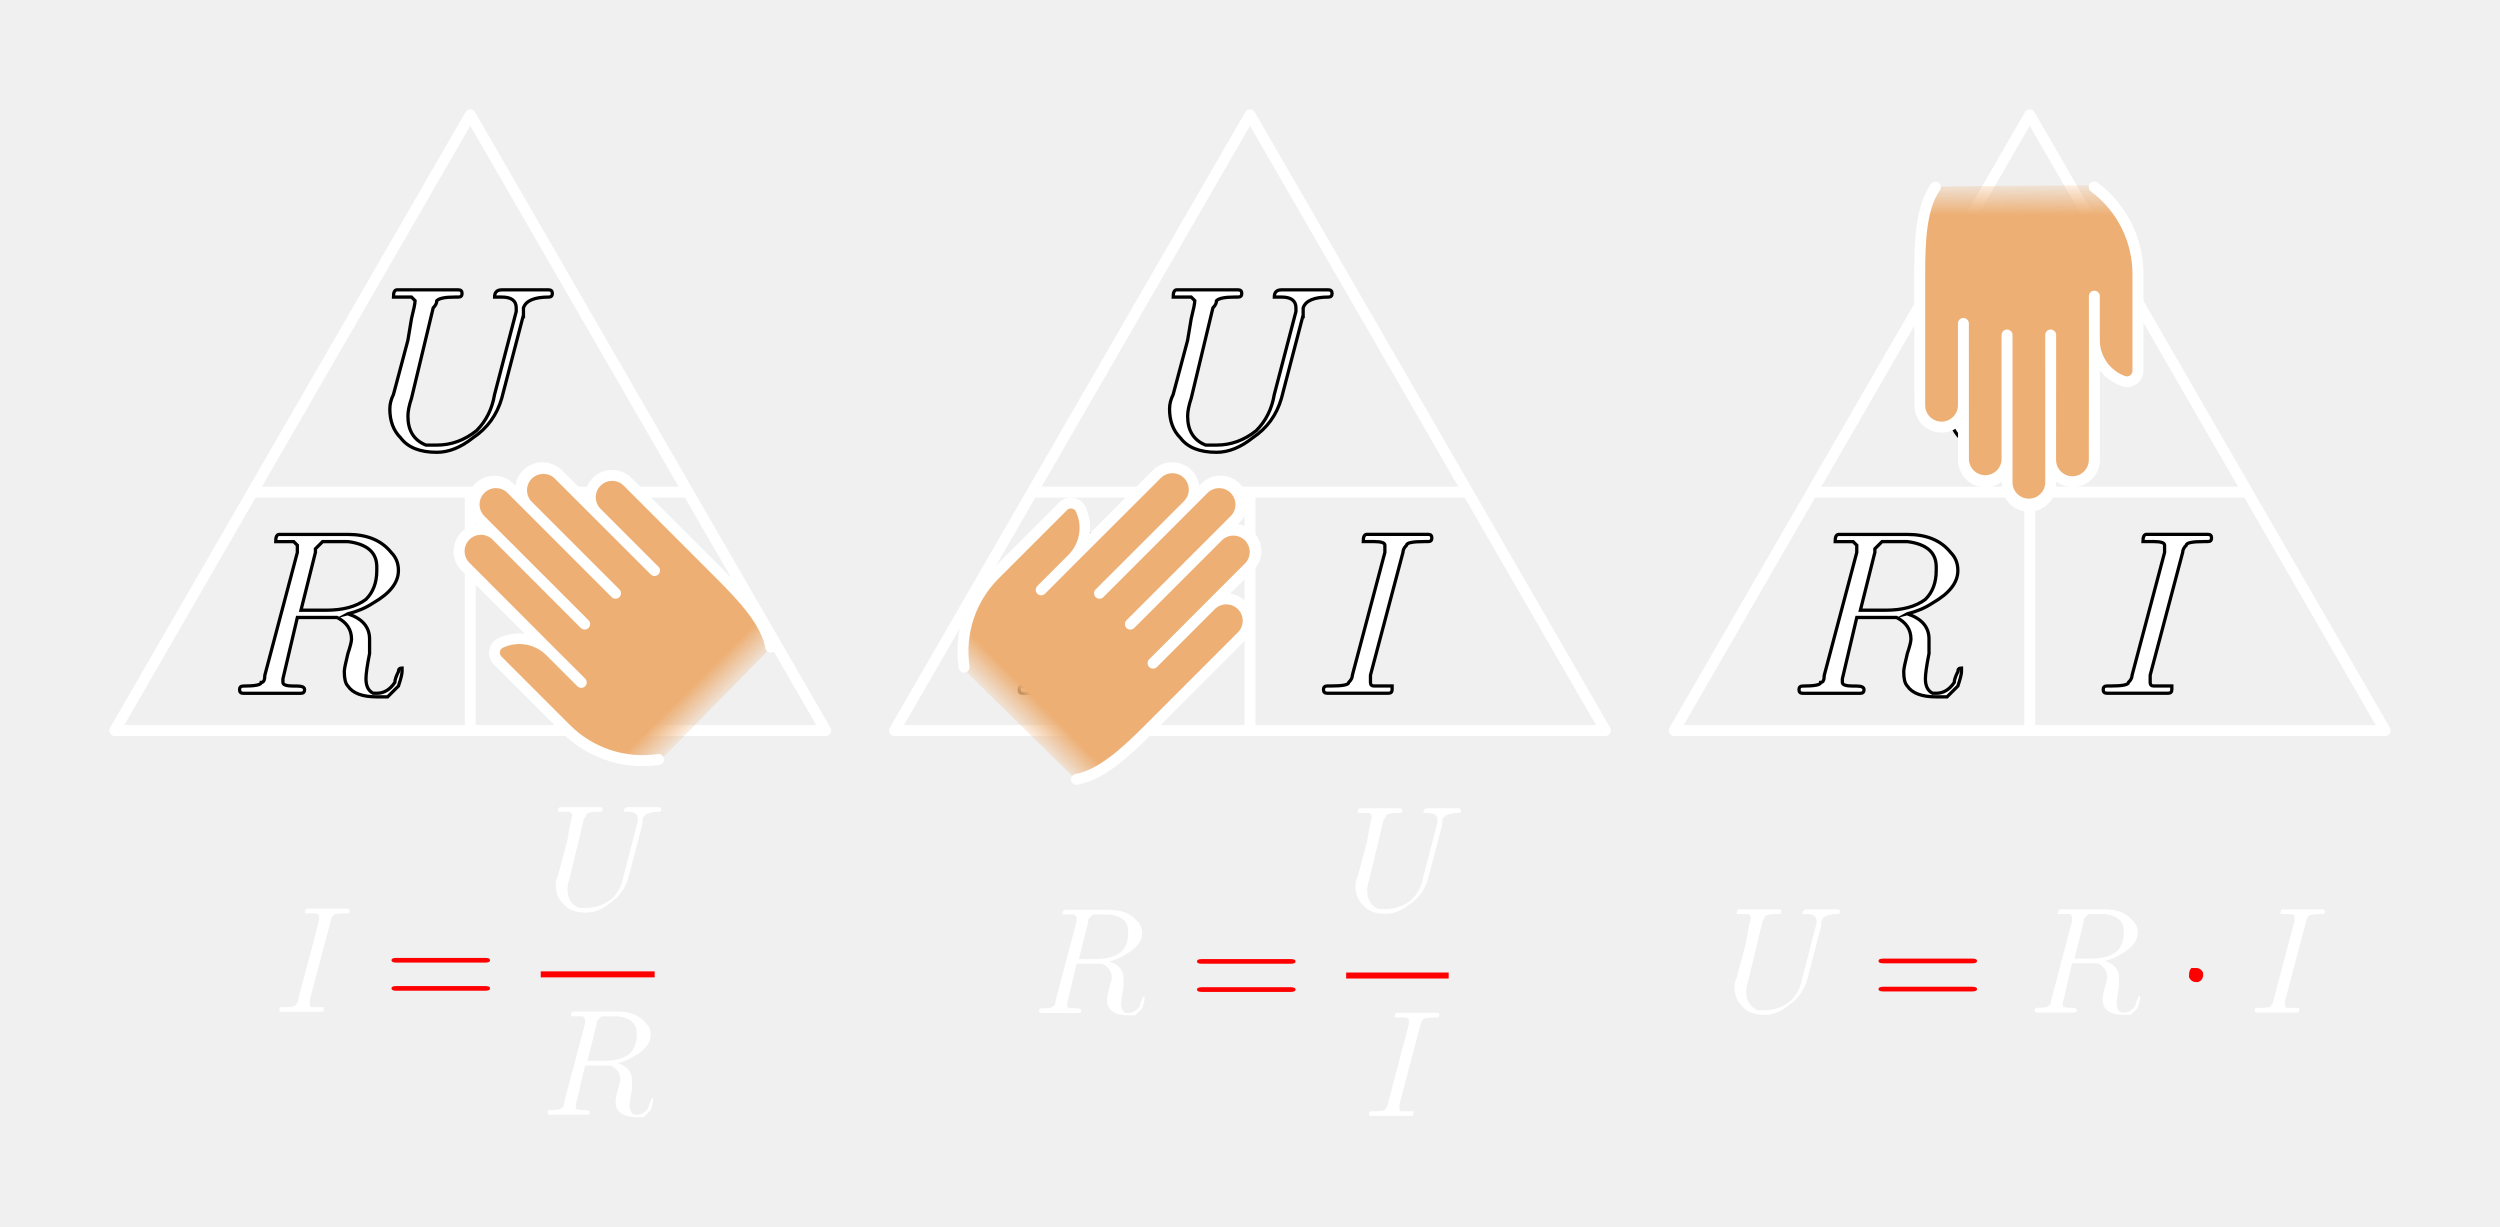
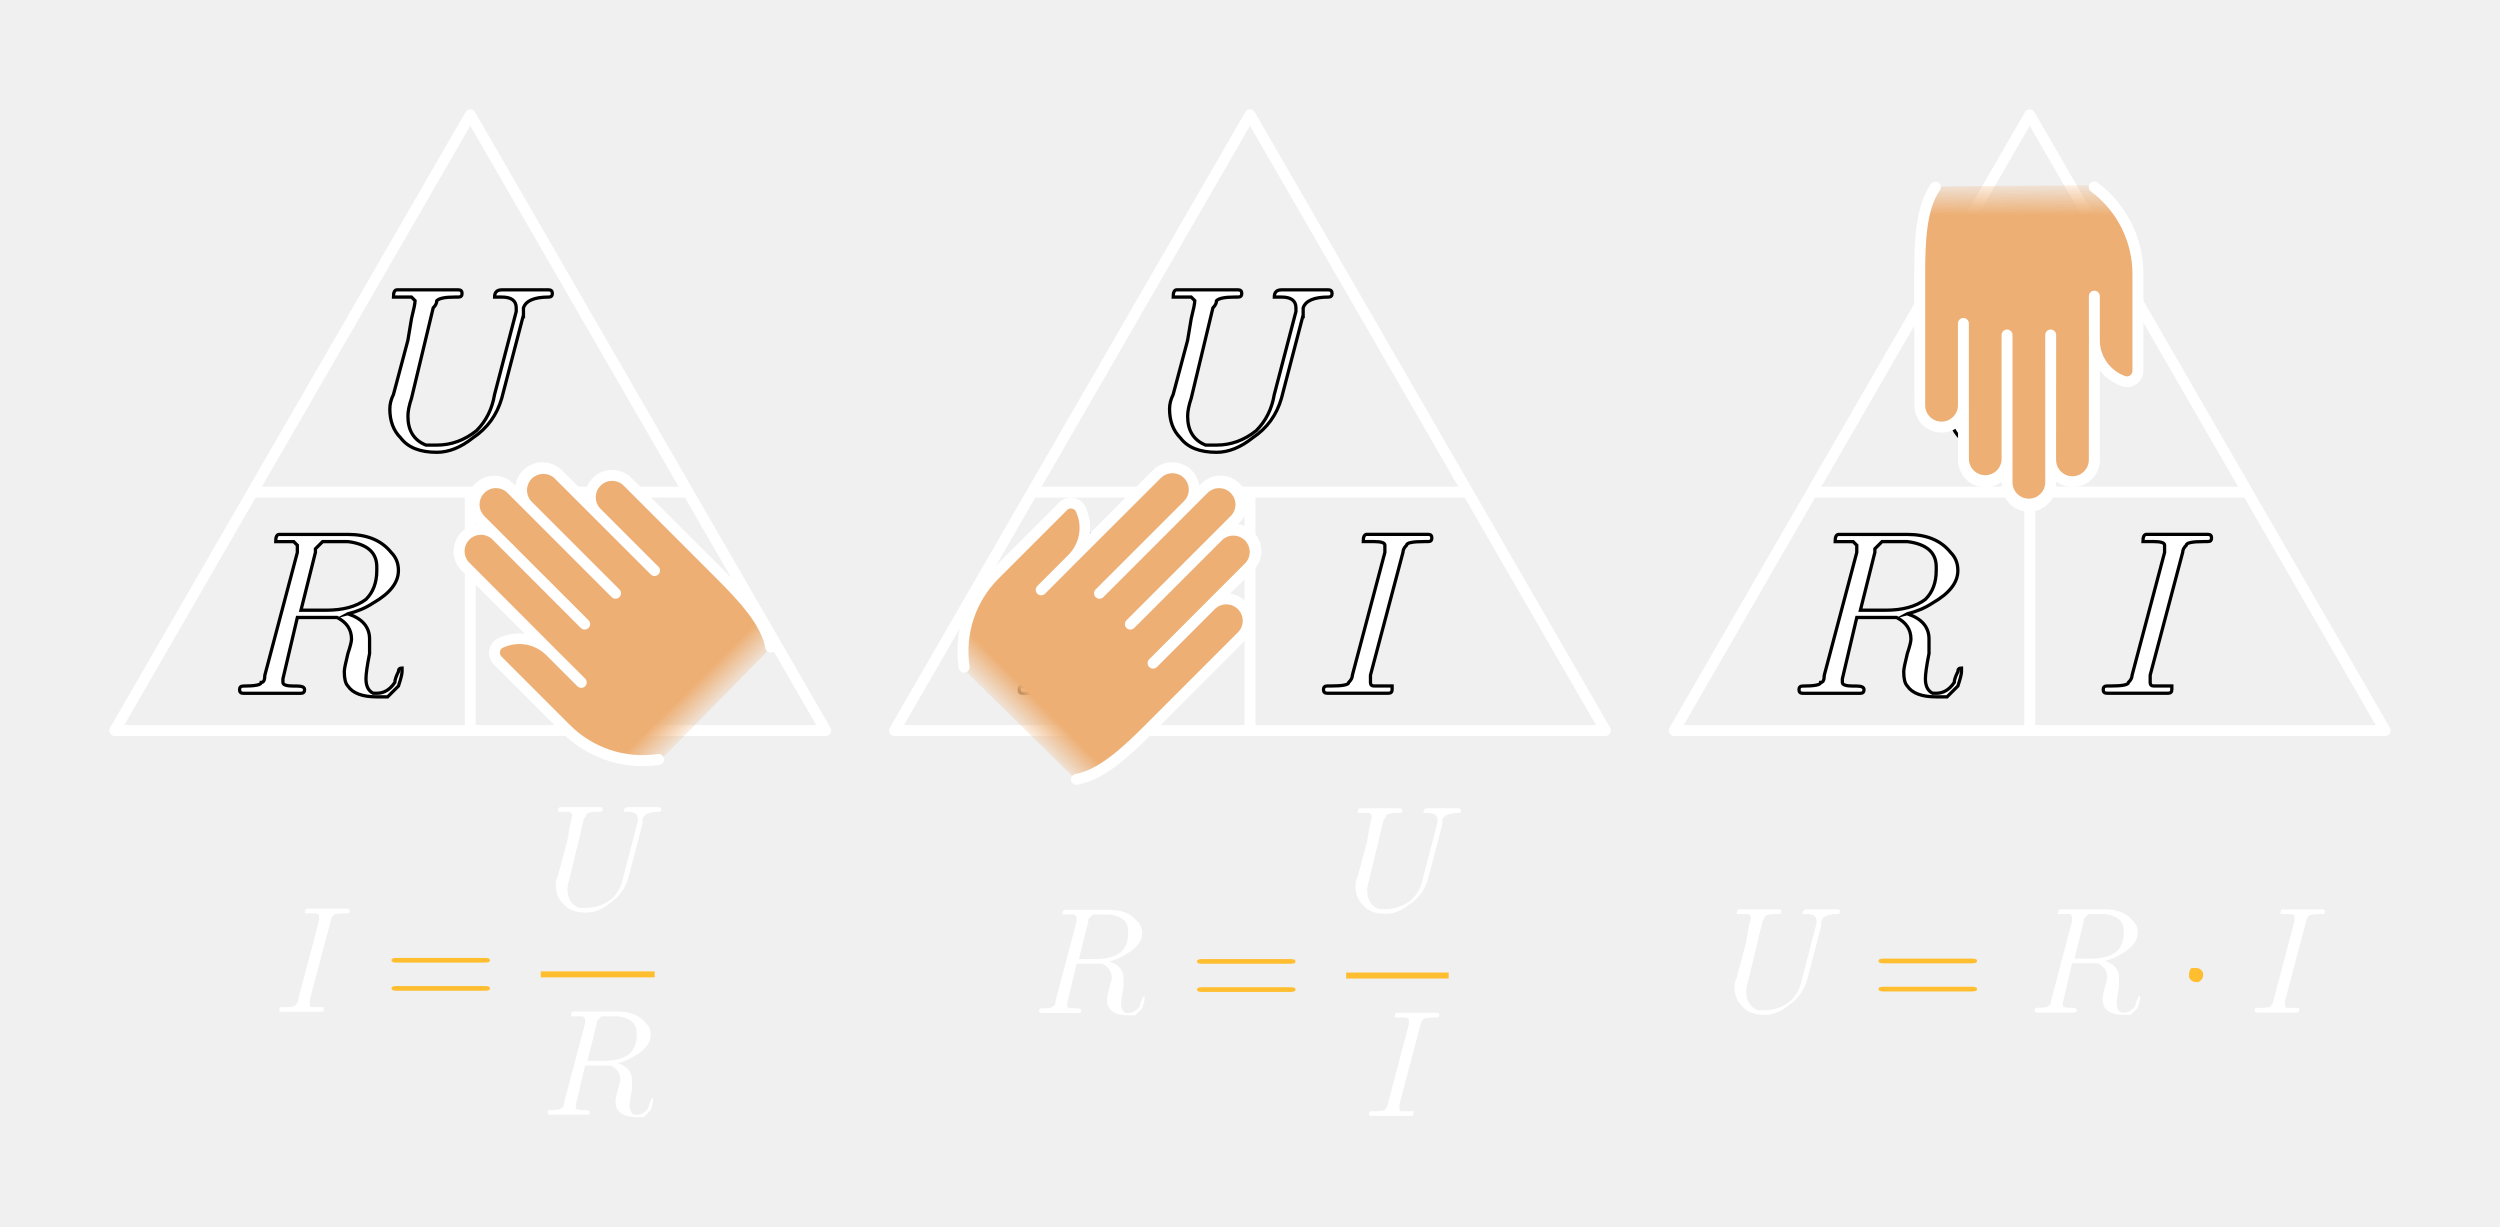
<svg xmlns="http://www.w3.org/2000/svg" xmlns:xlink="http://www.w3.org/1999/xlink" width="114.303mm" height="56.077mm" viewBox="0 0 114.303 56.077" version="1.1" id="svg8">
  <defs id="defs2">
    <linearGradient id="linearGradient949">
      <stop style="stop-color:#edaf74;stop-opacity:1;" offset="0" id="stop945" />
      <stop id="stop1141" offset="0.886" style="stop-color:#edaf74;stop-opacity:1" />
      <stop style="stop-color:#edaf74;stop-opacity:0;" offset="1" id="stop947" />
    </linearGradient>
    <linearGradient xlink:href="#linearGradient949" id="linearGradient1139" gradientUnits="userSpaceOnUse" x1="-60.396" y1="12.711" x2="-49.817" y2="23.355" />
  </defs>
  <g id="layer1" transform="translate(0.7131667,-9.156592)">
    <g transform="matrix(0.637005,0,0,0.637005,-116.726,-2.303675)" id="g4095" style="stroke-width:0.415">
      <path d="m 205.869,84.052 -1.515,5.723 q 0,0.168 0,0.337 0,0.168 0.168,0.168 v 0 0 q 0,0 0.168,0 0.168,0 0.337,0 0.337,0 0.337,0 0,0.168 0,0.168 0,0.168 -0.168,0.168 h -1.347 v 0 h -1.515 v 0 q -0.168,0 -0.168,-0.168 0,-0.168 0.168,-0.168 0,0 0.168,0 0.842,0 0.842,-0.168 0.168,-0.168 0.168,-0.337 l 1.515,-5.723 q 0,-0.168 0,-0.337 0,-0.168 -0.505,-0.168 v 0 h -0.337 q -0.168,0 -0.168,0 0,-0.337 0.168,-0.337 h 1.347 v 0 h 1.515 v 0 q 0.168,0 0.168,0.168 0,0.168 -0.168,0.168 0,0 -0.168,0 -0.842,0 -0.842,0.168 -0.168,0.168 -0.168,0.337 z" id="path1242" style="fill:#ffffff;fill-opacity:1;stroke:none;stroke-width:4.474;stroke-linecap:square;stroke-linejoin:miter;stroke-miterlimit:10;stroke-dasharray:none;stroke-dashoffset:0" />
-       <path d="m 216.956,87.081 h -6.396 q -0.337,0 -0.337,-0.168 0,-0.168 0.337,-0.168 h 6.396 q 0.337,0 0.337,0.168 0,0.168 -0.337,0.168 z m 0,2.02 h -6.396 q -0.337,0 -0.337,-0.168 0,-0.168 0.337,-0.168 h 6.396 q 0.337,0 0.337,0.168 0,0.168 -0.337,0.168 z" id="path1253" style="fill:#f00;fill-opacity:1;stroke:none;stroke-width:4.474;stroke-linecap:square;stroke-linejoin:miter;stroke-miterlimit:10;stroke-dasharray:none;stroke-dashoffset:0" />
+       <path d="m 216.956,87.081 h -6.396 q -0.337,0 -0.337,-0.168 0,-0.168 0.337,-0.168 h 6.396 q 0.337,0 0.337,0.168 0,0.168 -0.337,0.168 z m 0,2.02 h -6.396 q -0.337,0 -0.337,-0.168 0,-0.168 0.337,-0.168 h 6.396 q 0.337,0 0.337,0.168 0,0.168 -0.337,0.168 z" id="path1253" style="fill:#ffbe30;fill-opacity:1;stroke:none;stroke-width:4.474;stroke-linecap:square;stroke-linejoin:miter;stroke-miterlimit:10;stroke-dasharray:none;stroke-dashoffset:0" />
      <path d="m 228.241,77.101 -1.01,3.871 q -0.337,1.178 -1.347,1.851 -0.842,0.673 -1.683,0.673 -1.178,0 -1.683,-0.673 -0.505,-0.505 -0.505,-1.347 0,-0.337 0.168,-0.673 l 0.673,-2.525 0.168,-1.01 q 0.168,-0.673 0.168,-0.842 0,0 -0.168,-0.168 v 0 0 q 0,0 -0.168,0 -0.168,0 -0.337,0 -0.337,0 -0.337,0 0,-0.337 0.168,-0.337 h 1.515 v 0 h 1.347 v 0 q 0.168,0 0.168,0.168 0,0.168 -0.168,0.168 v 0 0 0 0 h -0.168 q -0.673,0 -0.842,0.168 0,0.168 -0.168,0.337 l -1.01,4.208 q -0.168,0.505 -0.168,0.842 0,1.01 0.842,1.346 0.168,0 0.505,0 1.01,0 1.851,-0.673 0.673,-0.673 0.842,-1.683 l 1.01,-3.871 q 0,0 0,-0.168 0,-0.505 -0.673,-0.505 -0.337,0 -0.337,0 0,-0.337 0.337,-0.337 h 1.01 v 0 h 1.178 v 0 q 0.168,0 0.168,0.168 0,0.168 -0.168,0.168 -1.01,0 -1.178,0.505 0,0.168 0,0.337 z" id="path1264" style="fill:#ffffff;fill-opacity:1;stroke:none;stroke-width:4.474;stroke-linecap:square;stroke-linejoin:miter;stroke-miterlimit:10;stroke-dasharray:none;stroke-dashoffset:0" />
-       <path d="m 220.934,87.711 h 8.176 v 0.431 h -8.176 z" id="path1275" style="fill:#f00;fill-opacity:1;stroke:none;stroke-width:4.474;stroke-linecap:square;stroke-linejoin:miter;stroke-miterlimit:10;stroke-dasharray:none;stroke-dashoffset:0" />
+       <path d="m 220.934,87.711 h 8.176 v 0.431 h -8.176 z" id="path1275" style="fill:#ffbe30;fill-opacity:1;stroke:none;stroke-width:4.474;stroke-linecap:square;stroke-linejoin:miter;stroke-miterlimit:10;stroke-dasharray:none;stroke-dashoffset:0" />
      <path d="m 224.959,91.441 -0.673,2.693 h 1.178 q 1.178,0 1.851,-0.505 0.505,-0.505 0.505,-1.347 v 0 q 0,-0.168 0,-0.168 0,-1.01 -1.347,-1.178 v 0 q -0.168,0 -0.505,0 -0.673,0 -0.673,0 -0.168,0.168 -0.337,0.337 v 0 q 0,0 0,0.168 z m 1.515,2.861 v 0 q 1.01,0.337 1.01,1.178 0,0 0,0.168 0,0.168 0,0.505 -0.168,0.842 -0.168,1.178 0,0.505 0.337,0.673 v 0 q 0,0 0.168,0 0.505,0 0.842,-0.505 0,-0.168 0.168,-0.505 0,-0.168 0.168,-0.168 0,0 0,0.168 0,0.168 -0.168,0.673 -0.168,0.168 -0.505,0.505 -0.337,0 -0.505,0 -1.01,0 -1.347,-0.505 -0.168,-0.168 -0.168,-0.673 0,-0.168 0.168,-0.842 0.168,-0.505 0.168,-0.673 0,-0.673 -0.673,-1.01 v 0 q -0.168,0 -0.505,0 h -1.347 l -0.673,2.861 v 0.168 q 0,0.168 0.505,0.168 v 0 0 h 0.168 q 0.337,0 0.337,0.168 0,0.168 -0.168,0.168 h -1.347 v 0 h -1.347 v 0 q -0.168,0 -0.168,-0.168 0,-0.168 0.168,-0.168 v 0 q 0.842,0 0.842,-0.168 0.168,0 0.168,-0.337 0,0 0,0 l 1.515,-5.723 q 0,-0.168 0,-0.337 0,0 -0.168,-0.168 v 0 0 q 0,0 -0.168,0 -0.168,0 -0.337,0 -0.337,0 -0.337,0 0,-0.337 0.168,-0.337 h 0.168 3.03 q 1.347,0 2.02,0.842 0.337,0.337 0.337,0.842 0,0.842 -1.178,1.515 -0.505,0.337 -1.178,0.505 z" id="path1286" style="fill:#ffffff;fill-opacity:1;stroke:none;stroke-width:4.474;stroke-linecap:square;stroke-linejoin:miter;stroke-miterlimit:10;stroke-dasharray:none;stroke-dashoffset:0" />
    </g>
    <g transform="matrix(0.637005,0,0,0.637005,-127.2333,-2.97243)" id="g4102" style="stroke-width:0.415">
      <path d="m 276.729,85.186 -0.673,2.693 h 1.178 q 1.178,0 1.851,-0.505 0.505,-0.505 0.505,-1.347 v 0 q 0,-0.168 0,-0.168 0,-1.01 -1.347,-1.178 v 0 q -0.168,0 -0.505,0 -0.673,0 -0.673,0 -0.168,0.168 -0.337,0.337 v 0 q 0,0 0,0.168 z m 1.515,2.861 v 0 q 1.01,0.337 1.01,1.178 0,0 0,0.168 0,0.168 0,0.505 -0.168,0.842 -0.168,1.178 0,0.505 0.337,0.673 v 0 q 0,0 0.168,0 0.505,0 0.842,-0.505 0,-0.168 0.168,-0.505 0,-0.168 0.168,-0.168 0,0 0,0.168 0,0.168 -0.168,0.673 -0.168,0.168 -0.505,0.505 -0.337,0 -0.505,0 -1.01,0 -1.347,-0.505 -0.168,-0.168 -0.168,-0.673 0,-0.168 0.168,-0.842 0.168,-0.505 0.168,-0.673 0,-0.673 -0.673,-1.01 v 0 q -0.168,0 -0.505,0 h -1.347 l -0.673,2.861 v 0.168 q 0,0.168 0.505,0.168 v 0 0 h 0.168 q 0.337,0 0.337,0.168 0,0.168 -0.168,0.168 h -1.347 v 0 h -1.347 v 0 q -0.168,0 -0.168,-0.168 0,-0.168 0.168,-0.168 v 0 q 0.842,0 0.842,-0.168 0.168,0 0.168,-0.337 0,0 0,0 l 1.515,-5.723 q 0,-0.168 0,-0.337 0,0 -0.168,-0.168 v 0 0 q 0,0 -0.168,0 -0.168,0 -0.337,0 -0.337,0 -0.337,0 0,-0.337 0.168,-0.337 h 0.168 3.03 q 1.347,0 2.02,0.842 0.337,0.337 0.337,0.842 0,0.842 -1.178,1.515 -0.505,0.337 -1.178,0.505 z" id="path1297" style="fill:#ffffff;fill-opacity:1;stroke:none;stroke-width:4.474;stroke-linecap:square;stroke-linejoin:miter;stroke-miterlimit:10;stroke-dasharray:none;stroke-dashoffset:0" />
-       <path d="m 291.266,88.215 h -6.396 q -0.337,0 -0.337,-0.168 0,-0.168 0.337,-0.168 h 6.396 q 0.337,0 0.337,0.168 0,0.168 -0.337,0.168 z m 0,2.02 h -6.396 q -0.337,0 -0.337,-0.168 0,-0.168 0.337,-0.168 h 6.396 q 0.337,0 0.337,0.168 0,0.168 -0.337,0.168 z" id="path1308" style="fill:#f00;fill-opacity:1;stroke:none;stroke-width:4.474;stroke-linecap:square;stroke-linejoin:miter;stroke-miterlimit:10;stroke-dasharray:none;stroke-dashoffset:0" />
+       <path d="m 291.266,88.215 h -6.396 q -0.337,0 -0.337,-0.168 0,-0.168 0.337,-0.168 h 6.396 q 0.337,0 0.337,0.168 0,0.168 -0.337,0.168 z m 0,2.02 h -6.396 q -0.337,0 -0.337,-0.168 0,-0.168 0.337,-0.168 h 6.396 q 0.337,0 0.337,0.168 0,0.168 -0.337,0.168 z" id="path1308" style="fill:#ffbe30;fill-opacity:1;stroke:none;stroke-width:4.474;stroke-linecap:square;stroke-linejoin:miter;stroke-miterlimit:10;stroke-dasharray:none;stroke-dashoffset:0" />
      <path d="m 302.131,78.235 -1.01,3.871 q -0.337,1.178 -1.347,1.851 -0.842,0.673 -1.683,0.673 -1.178,0 -1.683,-0.673 -0.505,-0.505 -0.505,-1.347 0,-0.337 0.168,-0.673 l 0.673,-2.525 0.168,-1.01 q 0.168,-0.673 0.168,-0.842 0,0 -0.168,-0.168 v 0 0 q 0,0 -0.168,0 -0.168,0 -0.337,0 -0.337,0 -0.337,0 0,-0.337 0.168,-0.337 h 1.515 v 0 h 1.347 v 0 q 0.168,0 0.168,0.168 0,0.168 -0.168,0.168 v 0 0 0 0 h -0.168 q -0.673,0 -0.842,0.168 0,0.168 -0.168,0.337 l -1.01,4.208 q -0.168,0.505 -0.168,0.842 0,1.01 0.842,1.346 0.168,0 0.505,0 1.01,0 1.851,-0.673 0.673,-0.673 0.842,-1.683 l 1.01,-3.871 q 0,0 0,-0.168 0,-0.505 -0.673,-0.505 -0.337,0 -0.337,0 0,-0.337 0.337,-0.337 h 1.01 v 0 h 1.178 v 0 q 0.168,0 0.168,0.168 0,0.168 -0.168,0.168 -1.01,0 -1.178,0.505 0,0.168 0,0.337 z" id="path1319" style="fill:#ffffff;fill-opacity:1;stroke:none;stroke-width:4.474;stroke-linecap:square;stroke-linejoin:miter;stroke-miterlimit:10;stroke-dasharray:none;stroke-dashoffset:0" />
-       <path d="m 295.239,88.844 h 7.357 v 0.431 h -7.357 z" id="path1330" style="fill:#f00;fill-opacity:1;stroke:none;stroke-width:4.474;stroke-linecap:square;stroke-linejoin:miter;stroke-miterlimit:10;stroke-dasharray:none;stroke-dashoffset:0" />
+       <path d="m 295.239,88.844 h 7.357 v 0.431 h -7.357 z" id="path1330" style="fill:#ffbe30;fill-opacity:1;stroke:none;stroke-width:4.474;stroke-linecap:square;stroke-linejoin:miter;stroke-miterlimit:10;stroke-dasharray:none;stroke-dashoffset:0" />
      <path d="m 300.579,92.575 -1.515,5.723 q 0,0.168 0,0.337 0,0.168 0.168,0.168 v 0 0 q 0,0 0.168,0 0.168,0 0.337,0 0.337,0 0.337,0 0,0.168 0,0.168 0,0.168 -0.168,0.168 h -1.347 v 0 h -1.515 v 0 q -0.168,0 -0.168,-0.168 0,-0.168 0.168,-0.168 0,0 0.168,0 0.842,0 0.842,-0.168 0.168,-0.168 0.168,-0.337 l 1.515,-5.723 q 0,-0.168 0,-0.337 0,-0.168 -0.505,-0.168 v 0 h -0.337 q -0.168,0 -0.168,0 0,-0.337 0.168,-0.337 h 1.347 v 0 h 1.515 v 0 q 0.168,0 0.168,0.168 0,0.168 -0.168,0.168 0,0 -0.168,0 -0.842,0 -0.842,0.168 -0.168,0.168 -0.168,0.337 z" id="path1341" style="fill:#ffffff;fill-opacity:1;stroke:none;stroke-width:4.474;stroke-linecap:square;stroke-linejoin:miter;stroke-miterlimit:10;stroke-dasharray:none;stroke-dashoffset:0" />
    </g>
    <g transform="matrix(0.637005,0,0,0.637005,-155.1368,-10.26815)" id="g4109" style="stroke-width:0.415">
      <path d="m 373.141,96.942 -1.01,3.871 q -0.337,1.178 -1.347,1.851 -0.842,0.673 -1.683,0.673 -1.178,0 -1.683,-0.673 -0.505,-0.505 -0.505,-1.347 0,-0.337 0.168,-0.673 l 0.673,-2.525 0.168,-1.01 q 0.168,-0.673 0.168,-0.842 0,0 -0.168,-0.168 v 0 0 q 0,0 -0.168,0 -0.168,0 -0.337,0 -0.337,0 -0.337,0 0,-0.337 0.168,-0.337 h 1.515 v 0 h 1.347 v 0 q 0.168,0 0.168,0.168 0,0.168 -0.168,0.168 v 0 0 0 0 h -0.168 q -0.673,0 -0.842,0.168 0,0.168 -0.168,0.337 l -1.01,4.208 q -0.168,0.505 -0.168,0.842 0,1.01 0.842,1.346 0.168,0 0.505,0 1.01,0 1.851,-0.673 0.673,-0.673 0.842,-1.683 l 1.01,-3.871 q 0,0 0,-0.168 0,-0.505 -0.673,-0.505 -0.337,0 -0.337,0 0,-0.337 0.337,-0.337 h 1.01 v 0 h 1.178 v 0 q 0.168,0 0.168,0.168 0,0.168 -0.168,0.168 -1.01,0 -1.178,0.505 0,0.168 0,0.337 z" id="path1352" style="fill:#ffffff;fill-opacity:1;stroke:none;stroke-width:4.474;stroke-linecap:square;stroke-linejoin:miter;stroke-miterlimit:10;stroke-dasharray:none;stroke-dashoffset:0" />
-       <path d="m 383.986,99.635 h -6.396 q -0.337,0 -0.337,-0.168 0,-0.168 0.337,-0.168 h 6.396 q 0.337,0 0.337,0.168 0,0.168 -0.337,0.168 z m 0,2.02 h -6.396 q -0.337,0 -0.337,-0.168 0,-0.168 0.337,-0.168 h 6.396 q 0.337,0 0.337,0.168 0,0.168 -0.337,0.168 z" id="path1363" style="fill:#f00;fill-opacity:1;stroke:none;stroke-width:4.474;stroke-linecap:square;stroke-linejoin:miter;stroke-miterlimit:10;stroke-dasharray:none;stroke-dashoffset:0" />
+       <path d="m 383.986,99.635 h -6.396 q -0.337,0 -0.337,-0.168 0,-0.168 0.337,-0.168 h 6.396 q 0.337,0 0.337,0.168 0,0.168 -0.337,0.168 z m 0,2.02 h -6.396 q -0.337,0 -0.337,-0.168 0,-0.168 0.337,-0.168 h 6.396 q 0.337,0 0.337,0.168 0,0.168 -0.337,0.168 z" id="path1363" style="fill:#ffbe30;fill-opacity:1;stroke:none;stroke-width:4.474;stroke-linecap:square;stroke-linejoin:miter;stroke-miterlimit:10;stroke-dasharray:none;stroke-dashoffset:0" />
      <path d="m 391.99,96.606 -0.673,2.693 h 1.178 q 1.178,0 1.851,-0.505 0.505,-0.505 0.505,-1.347 v 0 q 0,-0.168 0,-0.168 0,-1.01 -1.347,-1.178 v 0 q -0.168,0 -0.505,0 -0.673,0 -0.673,0 -0.168,0.168 -0.337,0.337 v 0 q 0,0 0,0.168 z m 1.515,2.861 v 0 q 1.01,0.337 1.01,1.178 0,0 0,0.168 0,0.168 0,0.505 -0.168,0.842 -0.168,1.178 0,0.505 0.337,0.673 v 0 q 0,0 0.168,0 0.505,0 0.842,-0.505 0,-0.168 0.168,-0.505 0,-0.168 0.168,-0.168 0,0 0,0.168 0,0.168 -0.168,0.673 -0.168,0.168 -0.505,0.505 -0.337,0 -0.505,0 -1.01,0 -1.347,-0.505 -0.168,-0.168 -0.168,-0.673 0,-0.168 0.168,-0.842 0.168,-0.505 0.168,-0.673 0,-0.673 -0.673,-1.01 v 0 q -0.168,0 -0.505,0 h -1.347 l -0.673,2.861 v 0.168 q 0,0.168 0.505,0.168 v 0 0 h 0.168 q 0.337,0 0.337,0.168 0,0.168 -0.168,0.168 h -1.347 v 0 h -1.347 v 0 q -0.168,0 -0.168,-0.168 0,-0.168 0.168,-0.168 v 0 q 0.842,0 0.842,-0.168 0.168,0 0.168,-0.337 0,0 0,0 l 1.515,-5.723 q 0,-0.168 0,-0.337 0,0 -0.168,-0.168 v 0 0 q 0,0 -0.168,0 -0.168,0 -0.337,0 -0.337,0 -0.337,0 0,-0.337 0.168,-0.337 h 0.168 3.03 q 1.347,0 2.02,0.842 0.337,0.337 0.337,0.842 0,0.842 -1.178,1.515 -0.505,0.337 -1.178,0.505 z" id="path1374" style="fill:#ffffff;fill-opacity:1;stroke:none;stroke-width:4.474;stroke-linecap:square;stroke-linejoin:miter;stroke-miterlimit:10;stroke-dasharray:none;stroke-dashoffset:0" />
-       <path d="m 400.55,100.477 q 0,0.337 -0.337,0.505 0,0 -0.168,0 -0.337,0 -0.505,-0.337 0,0 0,-0.168 0,-0.337 0.168,-0.505 0.168,0 0.337,0 0.337,0 0.505,0.337 0,0 0,0.168 z" id="path1385" style="fill:#f00;fill-opacity:1;stroke:none;stroke-width:4.474;stroke-linecap:square;stroke-linejoin:miter;stroke-miterlimit:10;stroke-dasharray:none;stroke-dashoffset:0" />
+       <path d="m 400.55,100.477 q 0,0.337 -0.337,0.505 0,0 -0.168,0 -0.337,0 -0.505,-0.337 0,0 0,-0.168 0,-0.337 0.168,-0.505 0.168,0 0.337,0 0.337,0 0.505,0.337 0,0 0,0.168 z" id="path1385" style="fill:#ffbe30;fill-opacity:1;stroke:none;stroke-width:4.474;stroke-linecap:square;stroke-linejoin:miter;stroke-miterlimit:10;stroke-dasharray:none;stroke-dashoffset:0" />
      <path d="m 407.95,96.606 -1.515,5.723 q 0,0.168 0,0.337 0,0.168 0.168,0.168 v 0 0 q 0,0 0.168,0 0.168,0 0.337,0 0.337,0 0.337,0 0,0.168 0,0.168 0,0.168 -0.168,0.168 h -1.347 v 0 h -1.515 v 0 q -0.168,0 -0.168,-0.168 0,-0.168 0.168,-0.168 0,0 0.168,0 0.842,0 0.842,-0.168 0.168,-0.168 0.168,-0.337 l 1.515,-5.723 q 0,-0.168 0,-0.337 0,-0.168 -0.505,-0.168 v 0 h -0.337 q -0.168,0 -0.168,0 0,-0.337 0.168,-0.337 h 1.347 v 0 h 1.515 v 0 q 0.168,0 0.168,0.168 0,0.168 -0.168,0.168 0,0 -0.168,0 -0.842,0 -0.842,0.168 -0.168,0.168 -0.168,0.337 z" id="path1396" style="fill:#ffffff;fill-opacity:1;stroke:none;stroke-width:4.474;stroke-linecap:square;stroke-linejoin:miter;stroke-miterlimit:10;stroke-dasharray:none;stroke-dashoffset:0" />
    </g>
    <g id="g884">
      <path style="fill:#ffffff;fill-opacity:1;stroke:#000000;stroke-width:0.15;stroke-linecap:square;stroke-linejoin:miter;stroke-miterlimit:10;stroke-dasharray:none;stroke-dashoffset:0" id="path857" d="m -14.551,34.413 -1.486,5.613 q 0,0.165 0,0.33 0,0.165 0.165,0.165 v 0 0 q 0,0 0.165,0 0.165,0 0.33,0 0.33,0 0.33,0 0,0.165 0,0.165 0,0.165 -0.165,0.165 h -1.321 v 0 h -1.486 v 0 q -0.165,0 -0.165,-0.165 0,-0.165 0.165,-0.165 0,0 0.165,0 0.825,0 0.825,-0.165 0.165,-0.165 0.165,-0.33 l 1.486,-5.613 q 0,-0.165 0,-0.33 0,-0.165 -0.495,-0.165 v 0 h -0.33 q -0.165,0 -0.165,0 0,-0.33 0.165,-0.33 h 1.321 v 0 h 1.486 v 0 q 0.165,0 0.165,0.165 0,0.165 -0.165,0.165 0,0 -0.165,0 -0.825,0 -0.825,0.165 -0.165,0.165 -0.165,0.33 z" />
      <path style="fill:#ffffff;fill-opacity:1;stroke:#000000;stroke-width:0.15;stroke-linecap:square;stroke-linejoin:miter;stroke-miterlimit:10;stroke-dasharray:none;stroke-dashoffset:0" id="path861" d="m -19.115,23.563 -0.99,3.797 q -0.33,1.156 -1.321,1.816 -0.825,0.66 -1.651,0.66 -1.156,0 -1.651,-0.66 -0.495,-0.495 -0.495,-1.321 0,-0.33 0.165,-0.66 l 0.66,-2.476 0.165,-0.99 q 0.165,-0.66 0.165,-0.825 0,0 -0.165,-0.165 v 0 0 q 0,0 -0.165,0 -0.165,0 -0.33,0 -0.33,0 -0.33,0 0,-0.33 0.165,-0.33 h 1.486 v 0 h 1.321 v 0 q 0.165,0 0.165,0.165 0,0.165 -0.165,0.165 v 0 0 0 0 h -0.165 q -0.66,0 -0.825,0.165 0,0.165 -0.165,0.33 l -0.99,4.127 q -0.165,0.495 -0.165,0.825 0,0.99 0.825,1.321 0.165,0 0.495,0 0.991,0 1.816,-0.66 0.66,-0.66 0.825,-1.651 l 0.991,-3.797 q 0,0 0,-0.165 0,-0.495 -0.66,-0.495 -0.33,0 -0.33,0 0,-0.33 0.33,-0.33 h 0.99 v 0 h 1.156 v 0 q 0.165,0 0.165,0.165 0,0.165 -0.165,0.165 -0.99,0 -1.156,0.495 0,0.165 0,0.33 z" />
      <path style="fill:#ffffff;fill-opacity:1;stroke:#000000;stroke-width:0.15;stroke-linecap:square;stroke-linejoin:miter;stroke-miterlimit:10;stroke-dasharray:none;stroke-dashoffset:0" id="path865" d="m -28.626,34.415 -0.66,2.641 h 1.156 q 1.156,0 1.816,-0.495 0.495,-0.495 0.495,-1.321 v 0 q 0,-0.165 0,-0.165 0,-0.99 -1.321,-1.156 v 0 q -0.165,0 -0.495,0 -0.66,0 -0.66,0 -0.165,0.165 -0.33,0.33 v 0 q 0,0 0,0.165 z m 1.486,2.806 v 0 q 0.991,0.33 0.991,1.156 0,0 0,0.165 0,0.165 0,0.495 -0.165,0.825 -0.165,1.156 0,0.495 0.33,0.66 v 0 q 0,0 0.165,0 0.495,0 0.825,-0.495 0,-0.165 0.165,-0.495 0,-0.165 0.165,-0.165 0,0 0,0.165 0,0.165 -0.165,0.66 -0.165,0.165 -0.495,0.495 -0.33,0 -0.495,0 -0.99,0 -1.321,-0.495 -0.165,-0.165 -0.165,-0.66 0,-0.165 0.165,-0.825 0.165,-0.495 0.165,-0.66 0,-0.66 -0.66,-0.99 v 0 q -0.165,0 -0.495,0 h -1.321 l -0.66,2.806 v 0.165 q 0,0.165 0.495,0.165 v 0 0 h 0.165 q 0.33,0 0.33,0.165 0,0.165 -0.165,0.165 h -1.321 v 0 h -1.321 v 0 q -0.165,0 -0.165,-0.165 0,-0.165 0.165,-0.165 v 0 q 0.825,0 0.825,-0.165 0.165,0 0.165,-0.33 0,0 0,0 l 1.486,-5.613 q 0,-0.165 0,-0.33 0,0 -0.165,-0.165 v 0 0 q 0,0 -0.165,0 -0.165,0 -0.33,0 -0.33,0 -0.33,0 0,-0.33 0.165,-0.33 h 0.165 2.971 q 1.321,0 1.981,0.825 0.33,0.33 0.33,0.825 0,0.825 -1.156,1.486 -0.495,0.33 -1.156,0.495 z" />
      <path d="M -21.545,31.779 V 42.451 m -9.953,-10.794 h 19.909 m 6.296,10.9 H -21.545 -37.797 l 8.126,-14.075 8.126,-14.075 8.126,14.075 z" style="opacity:1;vector-effect:none;fill:none;fill-opacity:1;stroke:#ffffff;stroke-width:0.5;stroke-linecap:round;stroke-linejoin:round;stroke-miterlimit:4;stroke-dasharray:none;stroke-dashoffset:0;stroke-opacity:1" id="path876" />
    </g>
    <use x="0" y="0" xlink:href="#g884" id="use886" transform="translate(42.33333)" width="100%" height="100%" />
    <use x="0" y="0" xlink:href="#g884" transform="translate(77.98289)" id="use888" width="100%" height="100%" />
    <use x="0" y="0" xlink:href="#g884" transform="translate(113.6324)" id="use890" width="100%" height="100%" />
    <g id="g937" transform="translate(30.20992,35.86323)">
      <path transform="translate(1.686445,-1.561523)" d="m -57.424,11.859 c -0.408,-0.028 -0.779,0.181 -1.002,0.5 -0.188,0.269 -0.192,0.656 -0.014,0.996 -0.189,-0.186 -0.374,-0.375 -0.564,-0.561 l 0.008,0.01 c -0.209,-0.221 -0.494,-0.321 -0.752,-0.303 -0.258,0.018 -0.486,0.135 -0.664,0.301 -0.178,0.165 -0.311,0.384 -0.35,0.639 -0.039,0.254 0.034,0.544 0.234,0.77 a 0.313,0.313 0 0 0 0.008,0.01 c 0.158,0.165 0.321,0.321 0.48,0.484 -0.12,-0.047 -0.245,-0.072 -0.365,-0.066 -0.253,0.011 -0.482,0.118 -0.662,0.273 -0.181,0.155 -0.32,0.363 -0.371,0.609 -0.051,0.247 0.002,0.535 0.182,0.768 a 0.313,0.313 0 0 0 0.023,0.025 c 1.219,1.27 2.468,2.502 3.711,3.74 -0.123,-0.085 -0.21,-0.198 -0.352,-0.266 a 0.313,0.313 0 0 0 -0.029,-0.014 c -0.27,-0.097 -0.656,-0.167 -1.039,-0.127 -0.192,0.02 -0.386,0.066 -0.559,0.189 -0.173,0.124 -0.303,0.348 -0.311,0.592 a 0.313,0.313 0 0 0 0.086,0.227 c 0.937,0.977 1.902,1.92 2.855,2.869 6.09e-4,6.9e-4 0.001,0.001 0.002,0.002 0.004,0.004 0.008,0.008 0.012,0.012 0.853,0.961 2.041,1.636 3.346,1.764 a 0.313,0.313 0 0 0 0.021,0.002 c 0.376,0.011 0.766,0.018 1.16,-0.02 a 0.313,0.313 0 0 0 0.193,-0.092 c 1.64,-1.668 3.292,-3.328 4.924,-5.01 a 0.313,0.313 0 0 0 0.076,-0.303 c -0.259,-0.913 -0.857,-1.634 -1.434,-2.273 a 0.313,0.313 0 0 0 -0.008,-0.008 c -1.67,-1.733 -3.383,-3.422 -5.094,-5.107 -0.197,-0.222 -0.471,-0.33 -0.725,-0.322 -0.253,0.007 -0.484,0.112 -0.666,0.266 -0.182,0.154 -0.323,0.36 -0.377,0.605 -0.04,0.178 -0.002,0.374 0.076,0.561 -0.455,-0.456 -0.909,-0.904 -1.373,-1.354 l 0.043,0.053 c -0.18,-0.271 -0.461,-0.423 -0.732,-0.441 z" id="path932" style="fill:url(#linearGradient1139);fill-opacity:1;stroke:none;stroke-width:0.15;stroke-linecap:round;stroke-linejoin:round;stroke-miterlimit:10;stroke-dasharray:none" xlink:href="#path927" />
      <g style="fill:#ffffff;stroke-width:4.972" id="g923" transform="matrix(0.1247277,0,0,0.1247277,-60.72546,8.052651)">
        <path id="path921" d="m 75.44,127.56 a 43,43 0 0 0 6.05,-0.43 2.02,2.02 0 1 0 -0.56,-4 37.7,37.7 0 0 1 -32.25,-10.75 l -25,-25 a 2,2 0 0 1 -0.56,-1.78 1.89,1.89 0 0 1 1,-1.41 14,14 0 0 1 16,2.7 l 11.39,11.39 a 2.001,2.001 0 0 0 2.83,-2.83 L 43,84.14 v 0 L 11.92,53 a 6.003,6.003 0 0 1 8.49,-8.49 L 52.76,76.9 a 2.001,2.001 0 0 0 2.83,-2.83 L 17.4,35.89 a 6.003,6.003 0 0 1 8.49,-8.49 l 5.82,5.82 v 0 L 64.07,65.59 A 2.001,2.001 0 0 0 66.9,62.76 L 34.54,30.4 A 6,6 0 0 1 43,21.92 l 35.38,35.35 a 2.001,2.001 0 0 0 2.83,-2.83 L 60,33.23 v 0 a 6.003,6.003 0 0 1 8.49,-8.49 l 33.94,33.94 c 8.27,8.27 16.47,17.06 18,25.66 a 2,2 0 0 0 3.94,-0.68 C 122.68,73.91 114.02,64.58 105.29,55.85 L 71.31,21.92 a 10,10 0 0 0 -17,5.67 l -8.5,-8.5 a 10,10 0 0 0 -17,5.67 L 28.62,24.57 A 10,10 0 1 0 14.57,38.72 l 0.18,0.18 a 10,10 0 0 0 -5.67,17 L 32.21,79 a 18,18 0 0 0 -9.77,1.69 5.84,5.84 0 0 0 -3.23,4.31 6,6 0 0 0 1.68,5.27 l 25,25 a 41.61,41.61 0 0 0 29.55,12.29 z" style="stroke-width:4.972" />
      </g>
    </g>
    <use x="0" y="0" xlink:href="#g937" id="use939" transform="translate(49.77712,-15.63968)" width="100%" height="100%" />
    <use x="0" y="0" xlink:href="#g937" transform="rotate(90,21.42387,81.46415)" id="use941" width="100%" height="100%" />
    <use x="0" y="0" xlink:href="#g937" transform="rotate(-135,28.66736,14.71063)" id="use943" width="100%" height="100%" />
  </g>
</svg>
